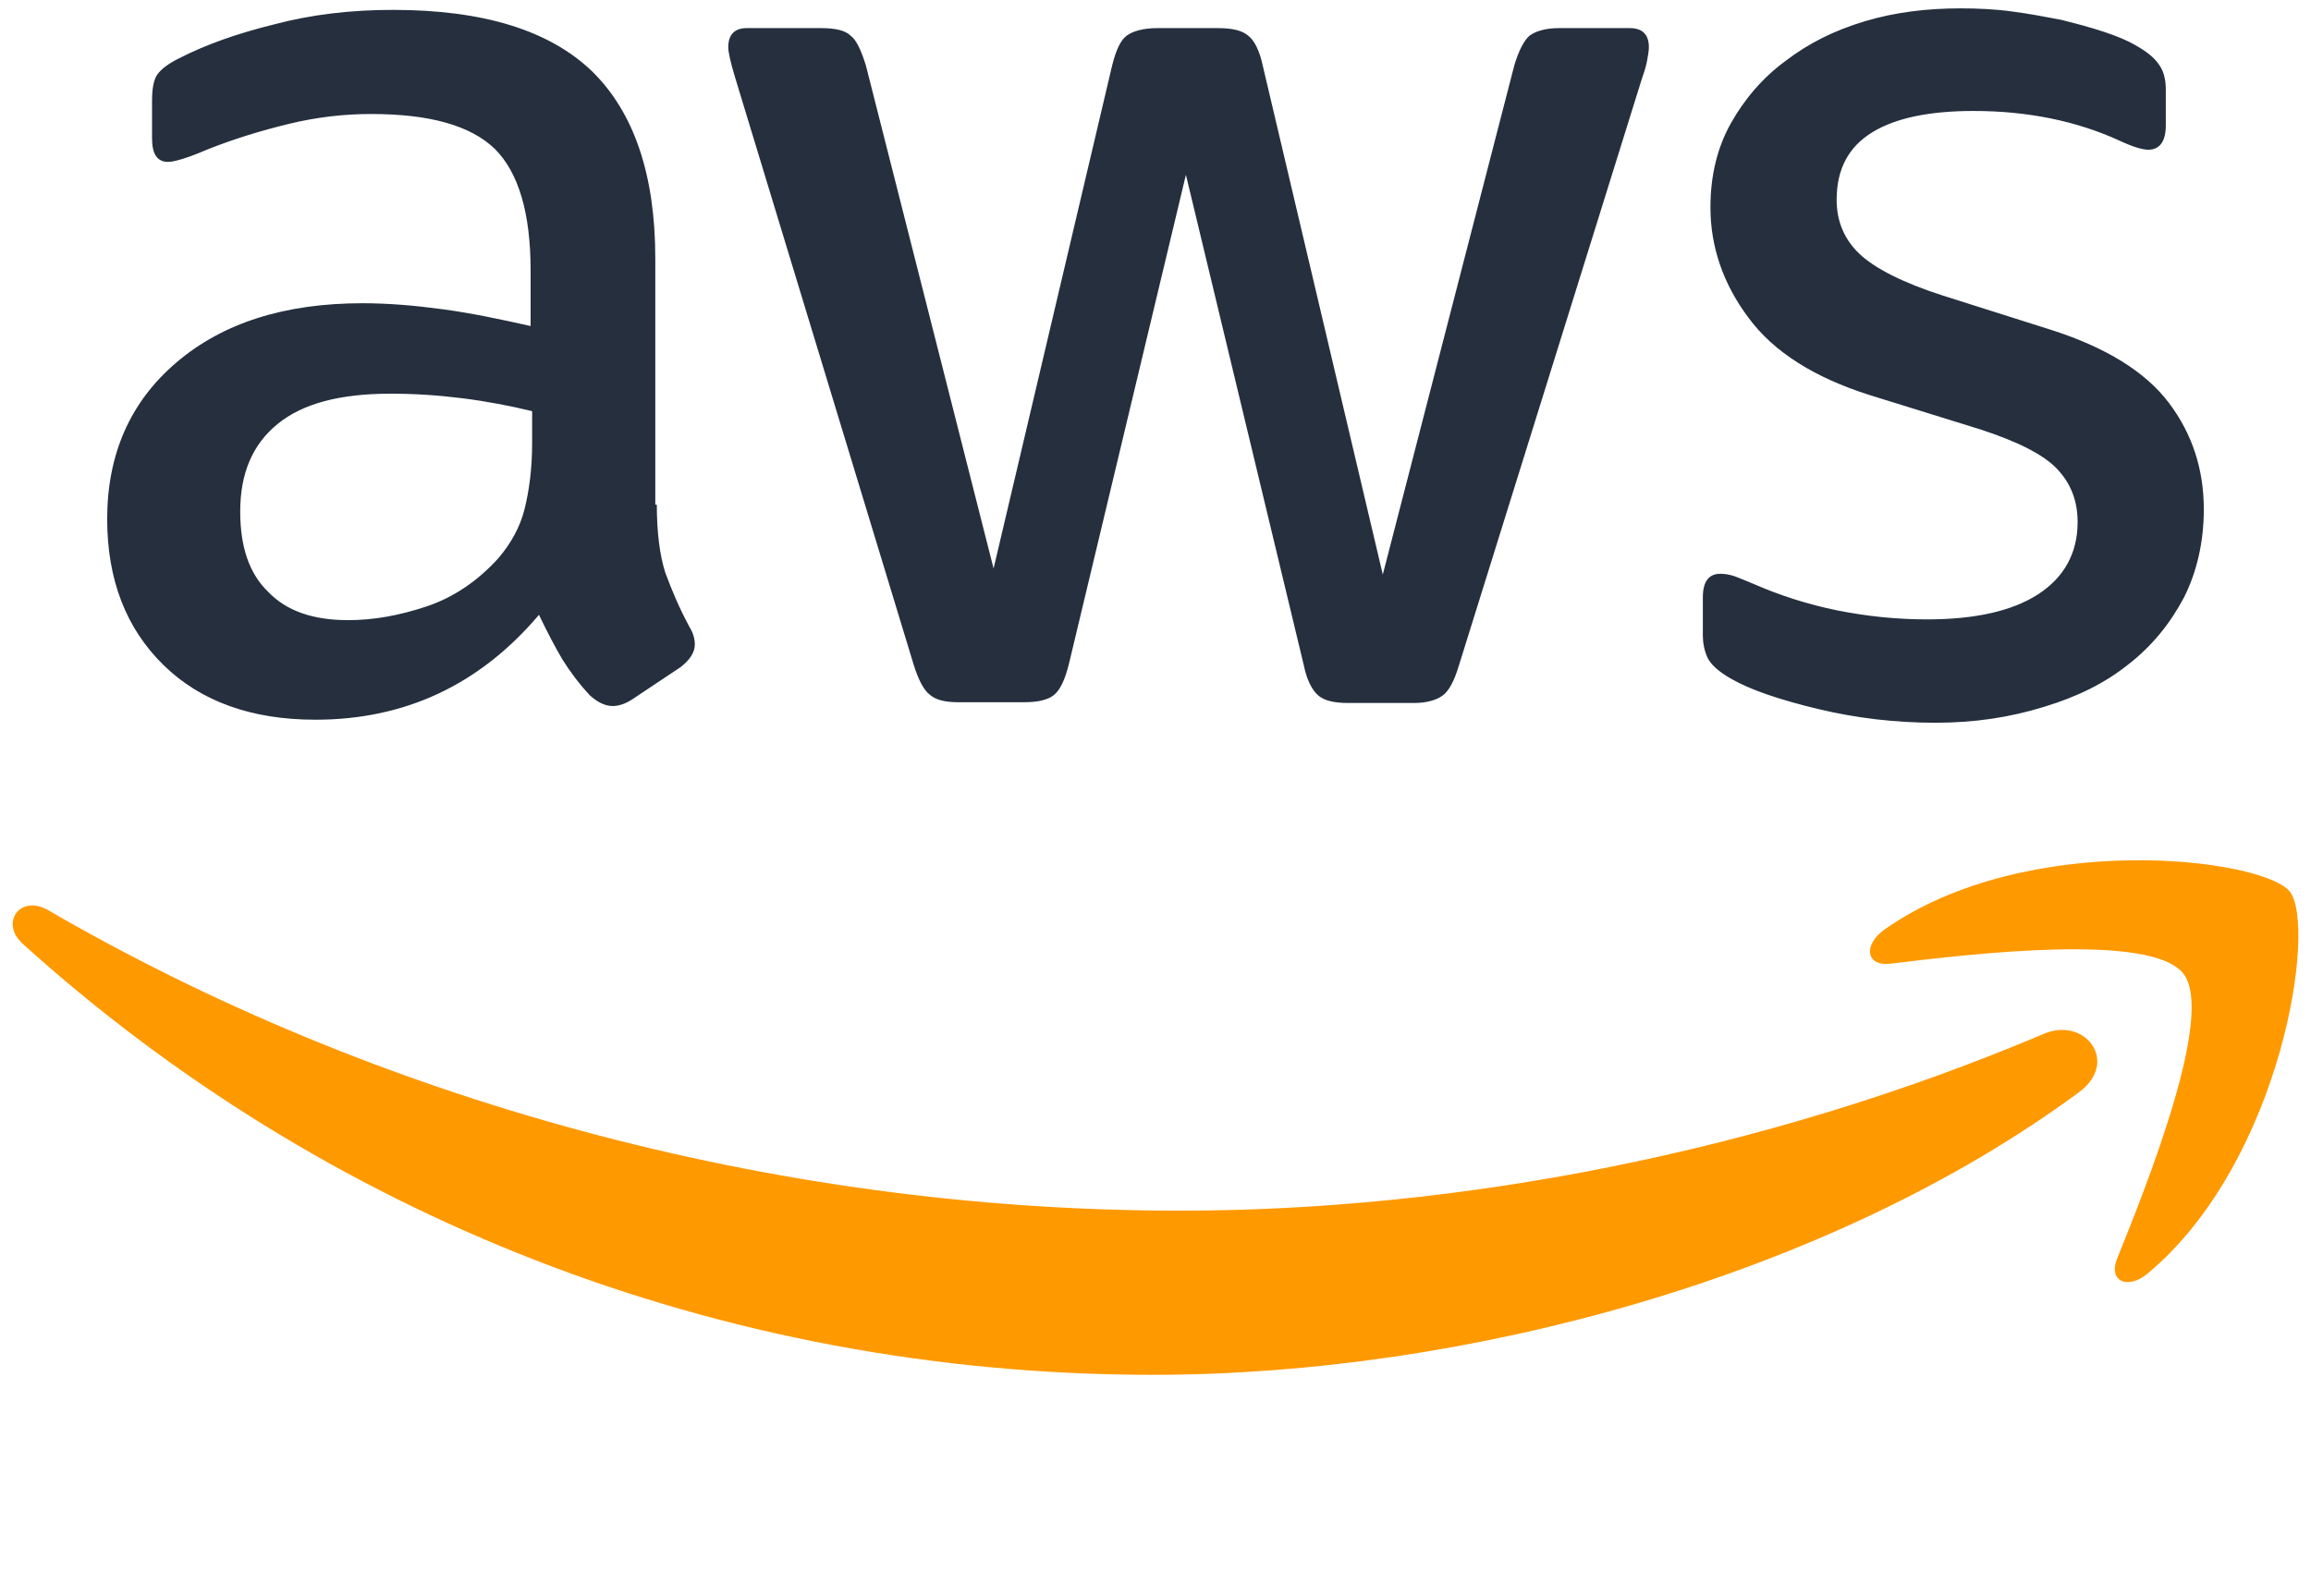
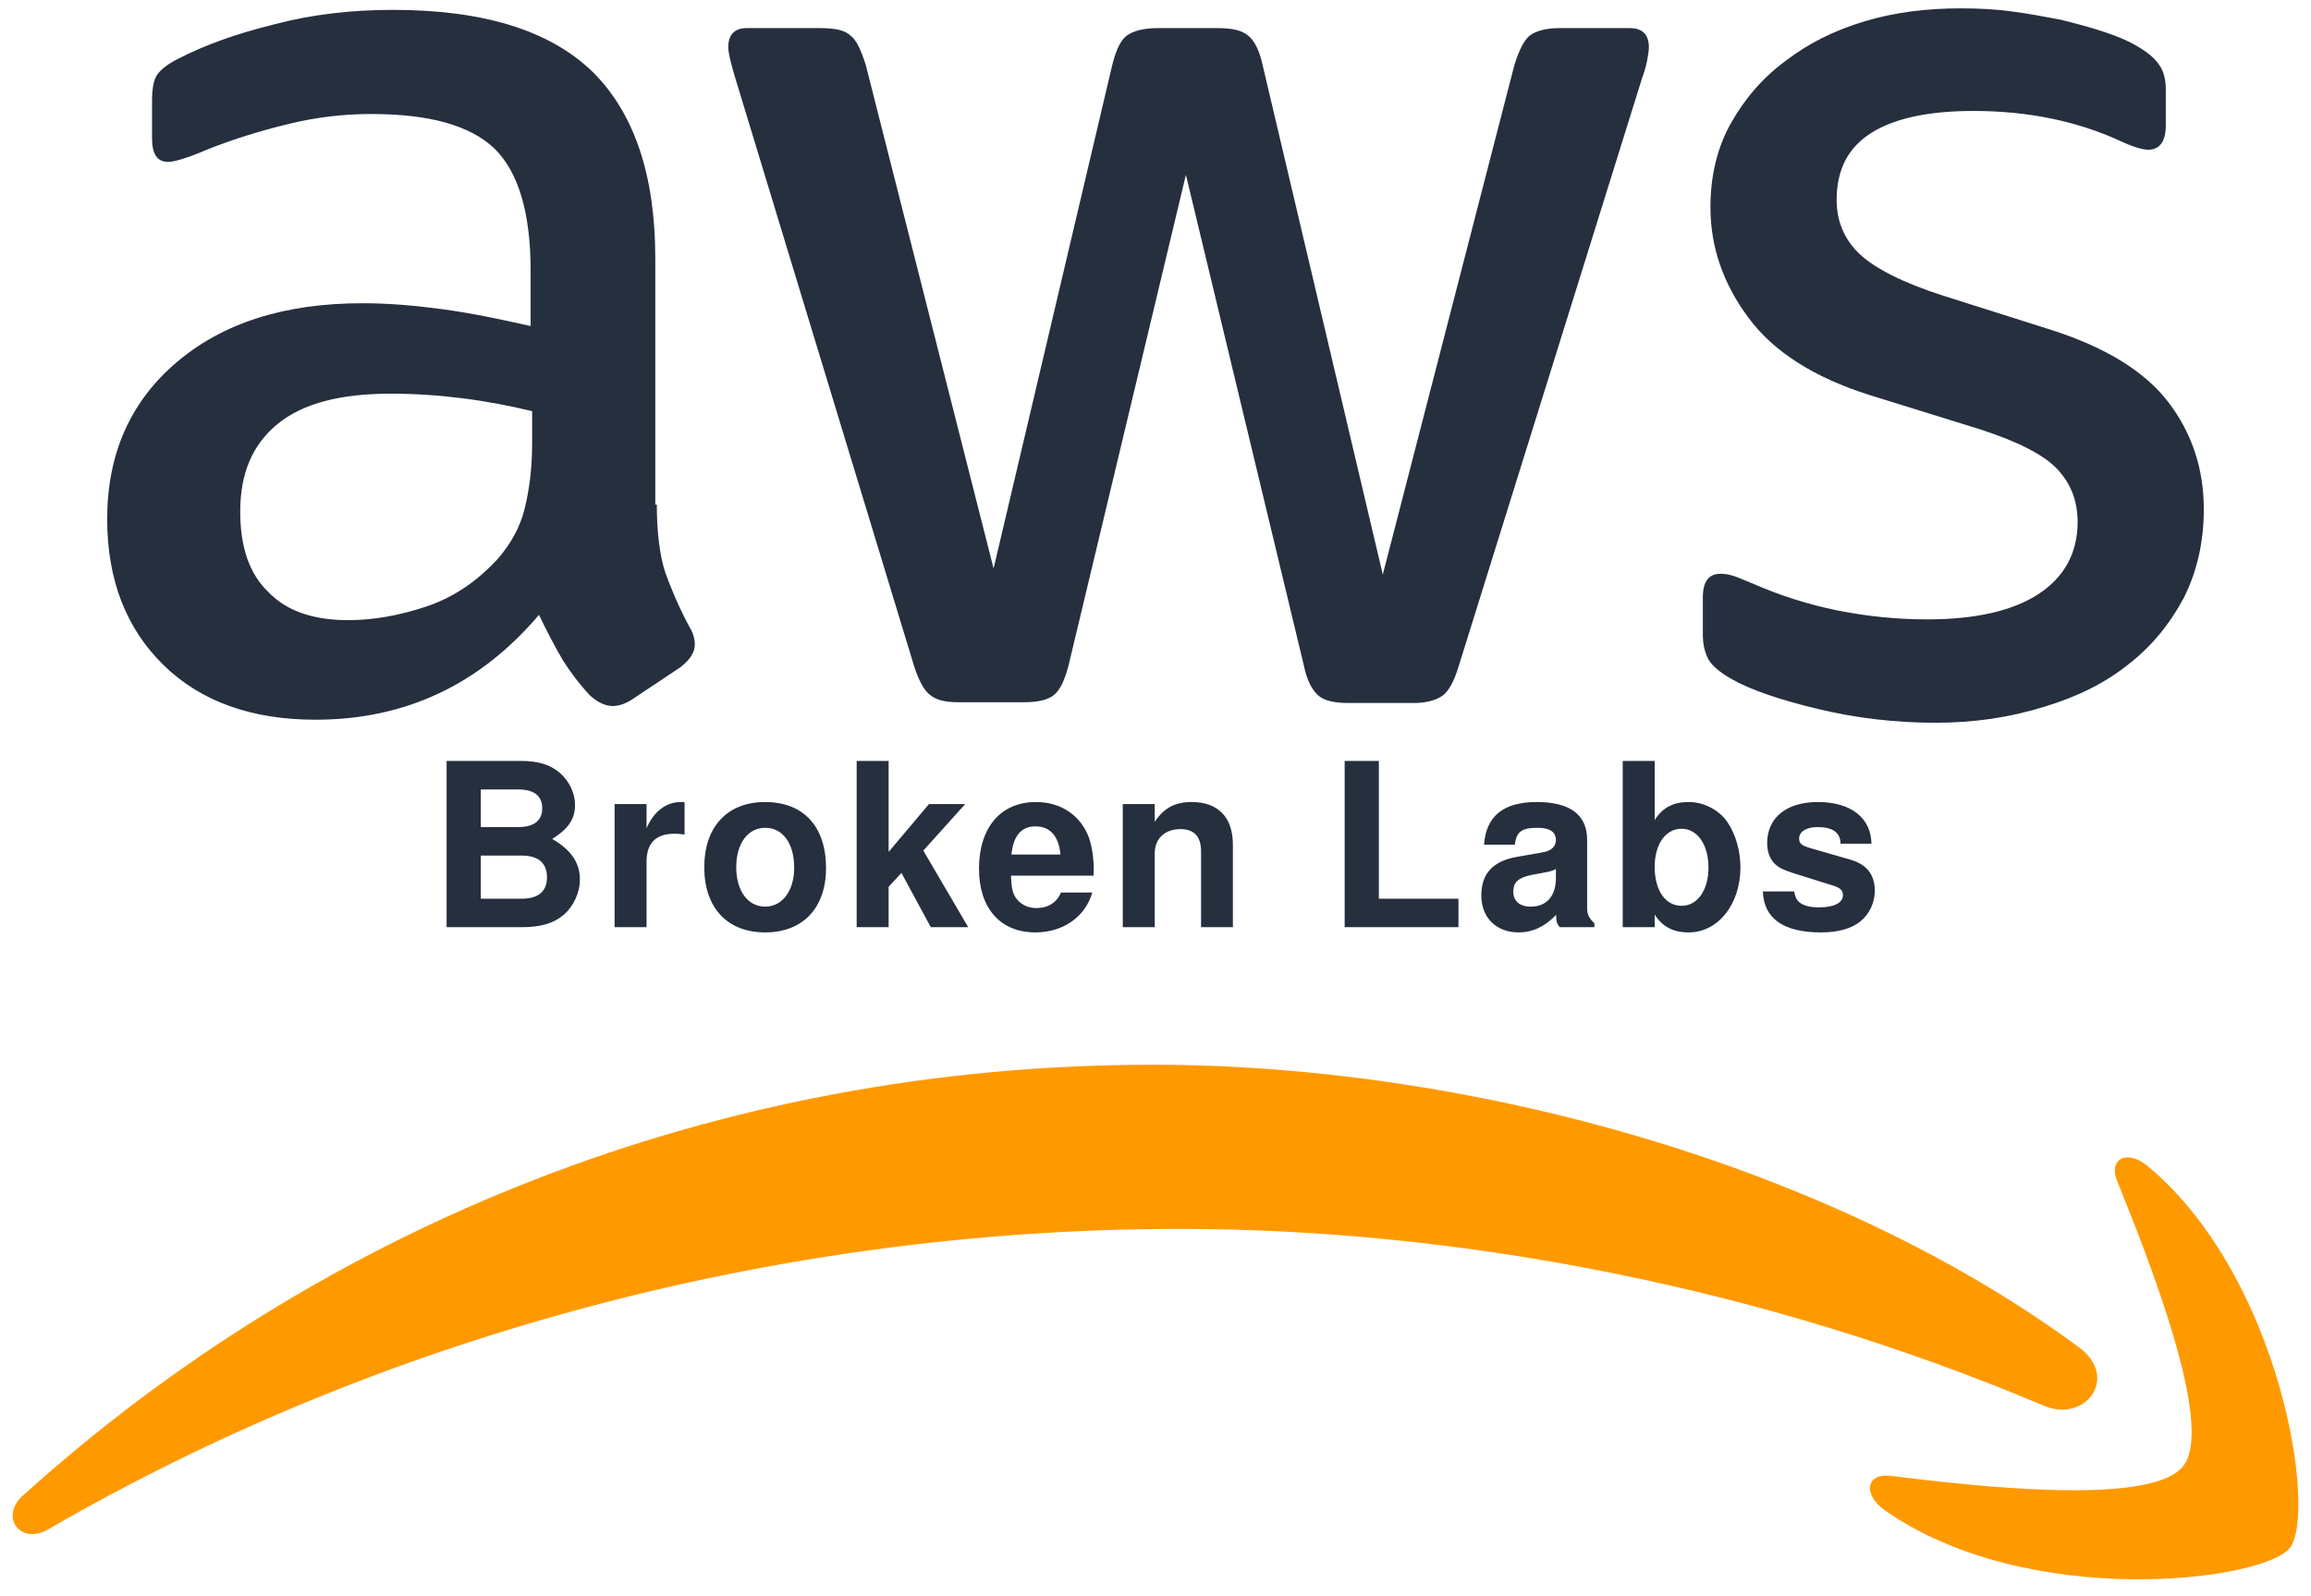
<svg xmlns="http://www.w3.org/2000/svg" version="1.1" id="Layer_1" x="0px" y="0px" viewBox="0 0 304 210" style="enable-background:new 0 0 304 210;" xml:space="preserve">
  <style type="text/css">
	.st0{fill:#252F3E;}
	.st1{fill-rule:evenodd;clip-rule:evenodd;fill:#FF9900;}
</style>
  <g>
    <path class="st0" d="M86.4,66.4c0,3.7,0.4,6.7,1.1,8.9c0.8,2.2,1.8,4.6,3.2,7.2c0.5,0.8,0.7,1.6,0.7,2.3c0,1-0.6,2-1.9,3l-6.3,4.2   c-0.9,0.6-1.8,0.9-2.6,0.9c-1,0-2-0.5-3-1.4C76.2,90,75,88.4,74,86.8c-1-1.7-2-3.6-3.1-5.9c-7.8,9.2-17.6,13.8-29.4,13.8   c-8.4,0-15.1-2.4-20-7.2c-4.9-4.8-7.4-11.2-7.4-19.2c0-8.5,3-15.4,9.1-20.6c6.1-5.2,14.2-7.8,24.5-7.8c3.4,0,6.9,0.3,10.6,0.8   c3.7,0.5,7.5,1.3,11.5,2.2v-7.3c0-7.6-1.6-12.9-4.7-16c-3.2-3.1-8.6-4.6-16.3-4.6c-3.5,0-7.1,0.4-10.8,1.3c-3.7,0.9-7.3,2-10.8,3.4   c-1.6,0.7-2.8,1.1-3.5,1.3c-0.7,0.2-1.2,0.3-1.6,0.3c-1.4,0-2.1-1-2.1-3.1v-4.9c0-1.6,0.2-2.8,0.7-3.5c0.5-0.7,1.4-1.4,2.8-2.1   c3.5-1.8,7.7-3.3,12.6-4.5c4.9-1.3,10.1-1.9,15.6-1.9c11.9,0,20.6,2.7,26.2,8.1c5.5,5.4,8.3,13.6,8.3,24.6V66.4z M45.8,81.6   c3.3,0,6.7-0.6,10.3-1.8c3.6-1.2,6.8-3.4,9.5-6.4c1.6-1.9,2.8-4,3.4-6.4c0.6-2.4,1-5.3,1-8.7v-4.2c-2.9-0.7-6-1.3-9.2-1.7   c-3.2-0.4-6.3-0.6-9.4-0.6c-6.7,0-11.6,1.3-14.9,4c-3.3,2.7-4.9,6.5-4.9,11.5c0,4.7,1.2,8.2,3.7,10.6   C37.7,80.4,41.2,81.6,45.8,81.6z M126.1,92.4c-1.8,0-3-0.3-3.8-1c-0.8-0.6-1.5-2-2.1-3.9L96.7,10.2c-0.6-2-0.9-3.3-0.9-4   c0-1.6,0.8-2.5,2.4-2.5h9.8c1.9,0,3.2,0.3,3.9,1c0.8,0.6,1.4,2,2,3.9l16.8,66.2l15.6-66.2c0.5-2,1.1-3.3,1.9-3.9c0.8-0.6,2.2-1,4-1   h8c1.9,0,3.2,0.3,4,1c0.8,0.6,1.5,2,1.9,3.9l15.8,67l17.3-67c0.6-2,1.3-3.3,2-3.9c0.8-0.6,2.1-1,3.9-1h9.3c1.6,0,2.5,0.8,2.5,2.5   c0,0.5-0.1,1-0.2,1.6c-0.1,0.6-0.3,1.4-0.7,2.5l-24.1,77.3c-0.6,2-1.3,3.3-2.1,3.9c-0.8,0.6-2.1,1-3.8,1h-8.6c-1.9,0-3.2-0.3-4-1   c-0.8-0.7-1.5-2-1.9-4L156,23l-15.4,64.4c-0.5,2-1.1,3.3-1.9,4c-0.8,0.7-2.2,1-4,1H126.1z M254.6,95.1c-5.2,0-10.4-0.6-15.4-1.8   c-5-1.2-8.9-2.5-11.5-4c-1.6-0.9-2.7-1.9-3.1-2.8c-0.4-0.9-0.6-1.9-0.6-2.8v-5.1c0-2.1,0.8-3.1,2.3-3.1c0.6,0,1.2,0.1,1.8,0.3   c0.6,0.2,1.5,0.6,2.5,1c3.4,1.5,7.1,2.7,11,3.5c4,0.8,7.9,1.2,11.9,1.2c6.3,0,11.2-1.1,14.6-3.3c3.4-2.2,5.2-5.4,5.2-9.5   c0-2.8-0.9-5.1-2.7-7c-1.8-1.9-5.2-3.6-10.1-5.2L246,52c-7.3-2.3-12.7-5.7-16-10.2c-3.3-4.4-5-9.3-5-14.5c0-4.2,0.9-7.9,2.7-11.1   c1.8-3.2,4.2-6,7.2-8.2c3-2.3,6.4-4,10.4-5.2c4-1.2,8.2-1.7,12.6-1.7c2.2,0,4.5,0.1,6.7,0.4c2.3,0.3,4.4,0.7,6.5,1.1   c2,0.5,3.9,1,5.7,1.6c1.8,0.6,3.2,1.2,4.2,1.8c1.4,0.8,2.4,1.6,3,2.5c0.6,0.8,0.9,1.9,0.9,3.3v4.7c0,2.1-0.8,3.2-2.3,3.2   c-0.8,0-2.1-0.4-3.8-1.2c-5.7-2.6-12.1-3.9-19.2-3.9c-5.7,0-10.2,0.9-13.3,2.8c-3.1,1.9-4.7,4.8-4.7,8.9c0,2.8,1,5.2,3,7.1   c2,1.9,5.7,3.8,11,5.5l14.2,4.5c7.2,2.3,12.4,5.5,15.5,9.6c3.1,4.1,4.6,8.8,4.6,14c0,4.3-0.9,8.2-2.6,11.6   c-1.8,3.4-4.2,6.4-7.3,8.8c-3.1,2.5-6.8,4.3-11.1,5.6C264.4,94.4,259.7,95.1,254.6,95.1z" />
-     <g>
+     <text x="152" y="122" text-anchor="middle" font-family="'Amazon Ember','Helvetica Neue',Helvetica,Arial,sans-serif" font-weight="bold" font-size="30" letter-spacing="1" fill="#252F3E">Broken Labs</text>
+     <g transform="translate(0, 321) scale(1, -1)">
      <path class="st1" d="M273.5,143.7c-32.9,24.3-80.7,37.2-121.8,37.2c-57.6,0-109.5-21.3-148.7-56.7c-3.1-2.8-0.3-6.6,3.4-4.4    c42.4,24.6,94.7,39.5,148.8,39.5c36.5,0,76.6-7.6,113.5-23.2C274.2,133.6,278.9,139.7,273.5,143.7z" />
      <path class="st1" d="M287.2,128.1c-4.2-5.4-27.8-2.6-38.5-1.3c-3.2,0.4-3.7-2.4-0.8-4.5c18.8-13.2,49.7-9.4,53.3-5    c3.6,4.5-1,35.4-18.6,50.2c-2.7,2.3-5.3,1.1-4.1-1.9C282.5,155.7,291.4,133.4,287.2,128.1z" />
    </g>
  </g>
</svg>
